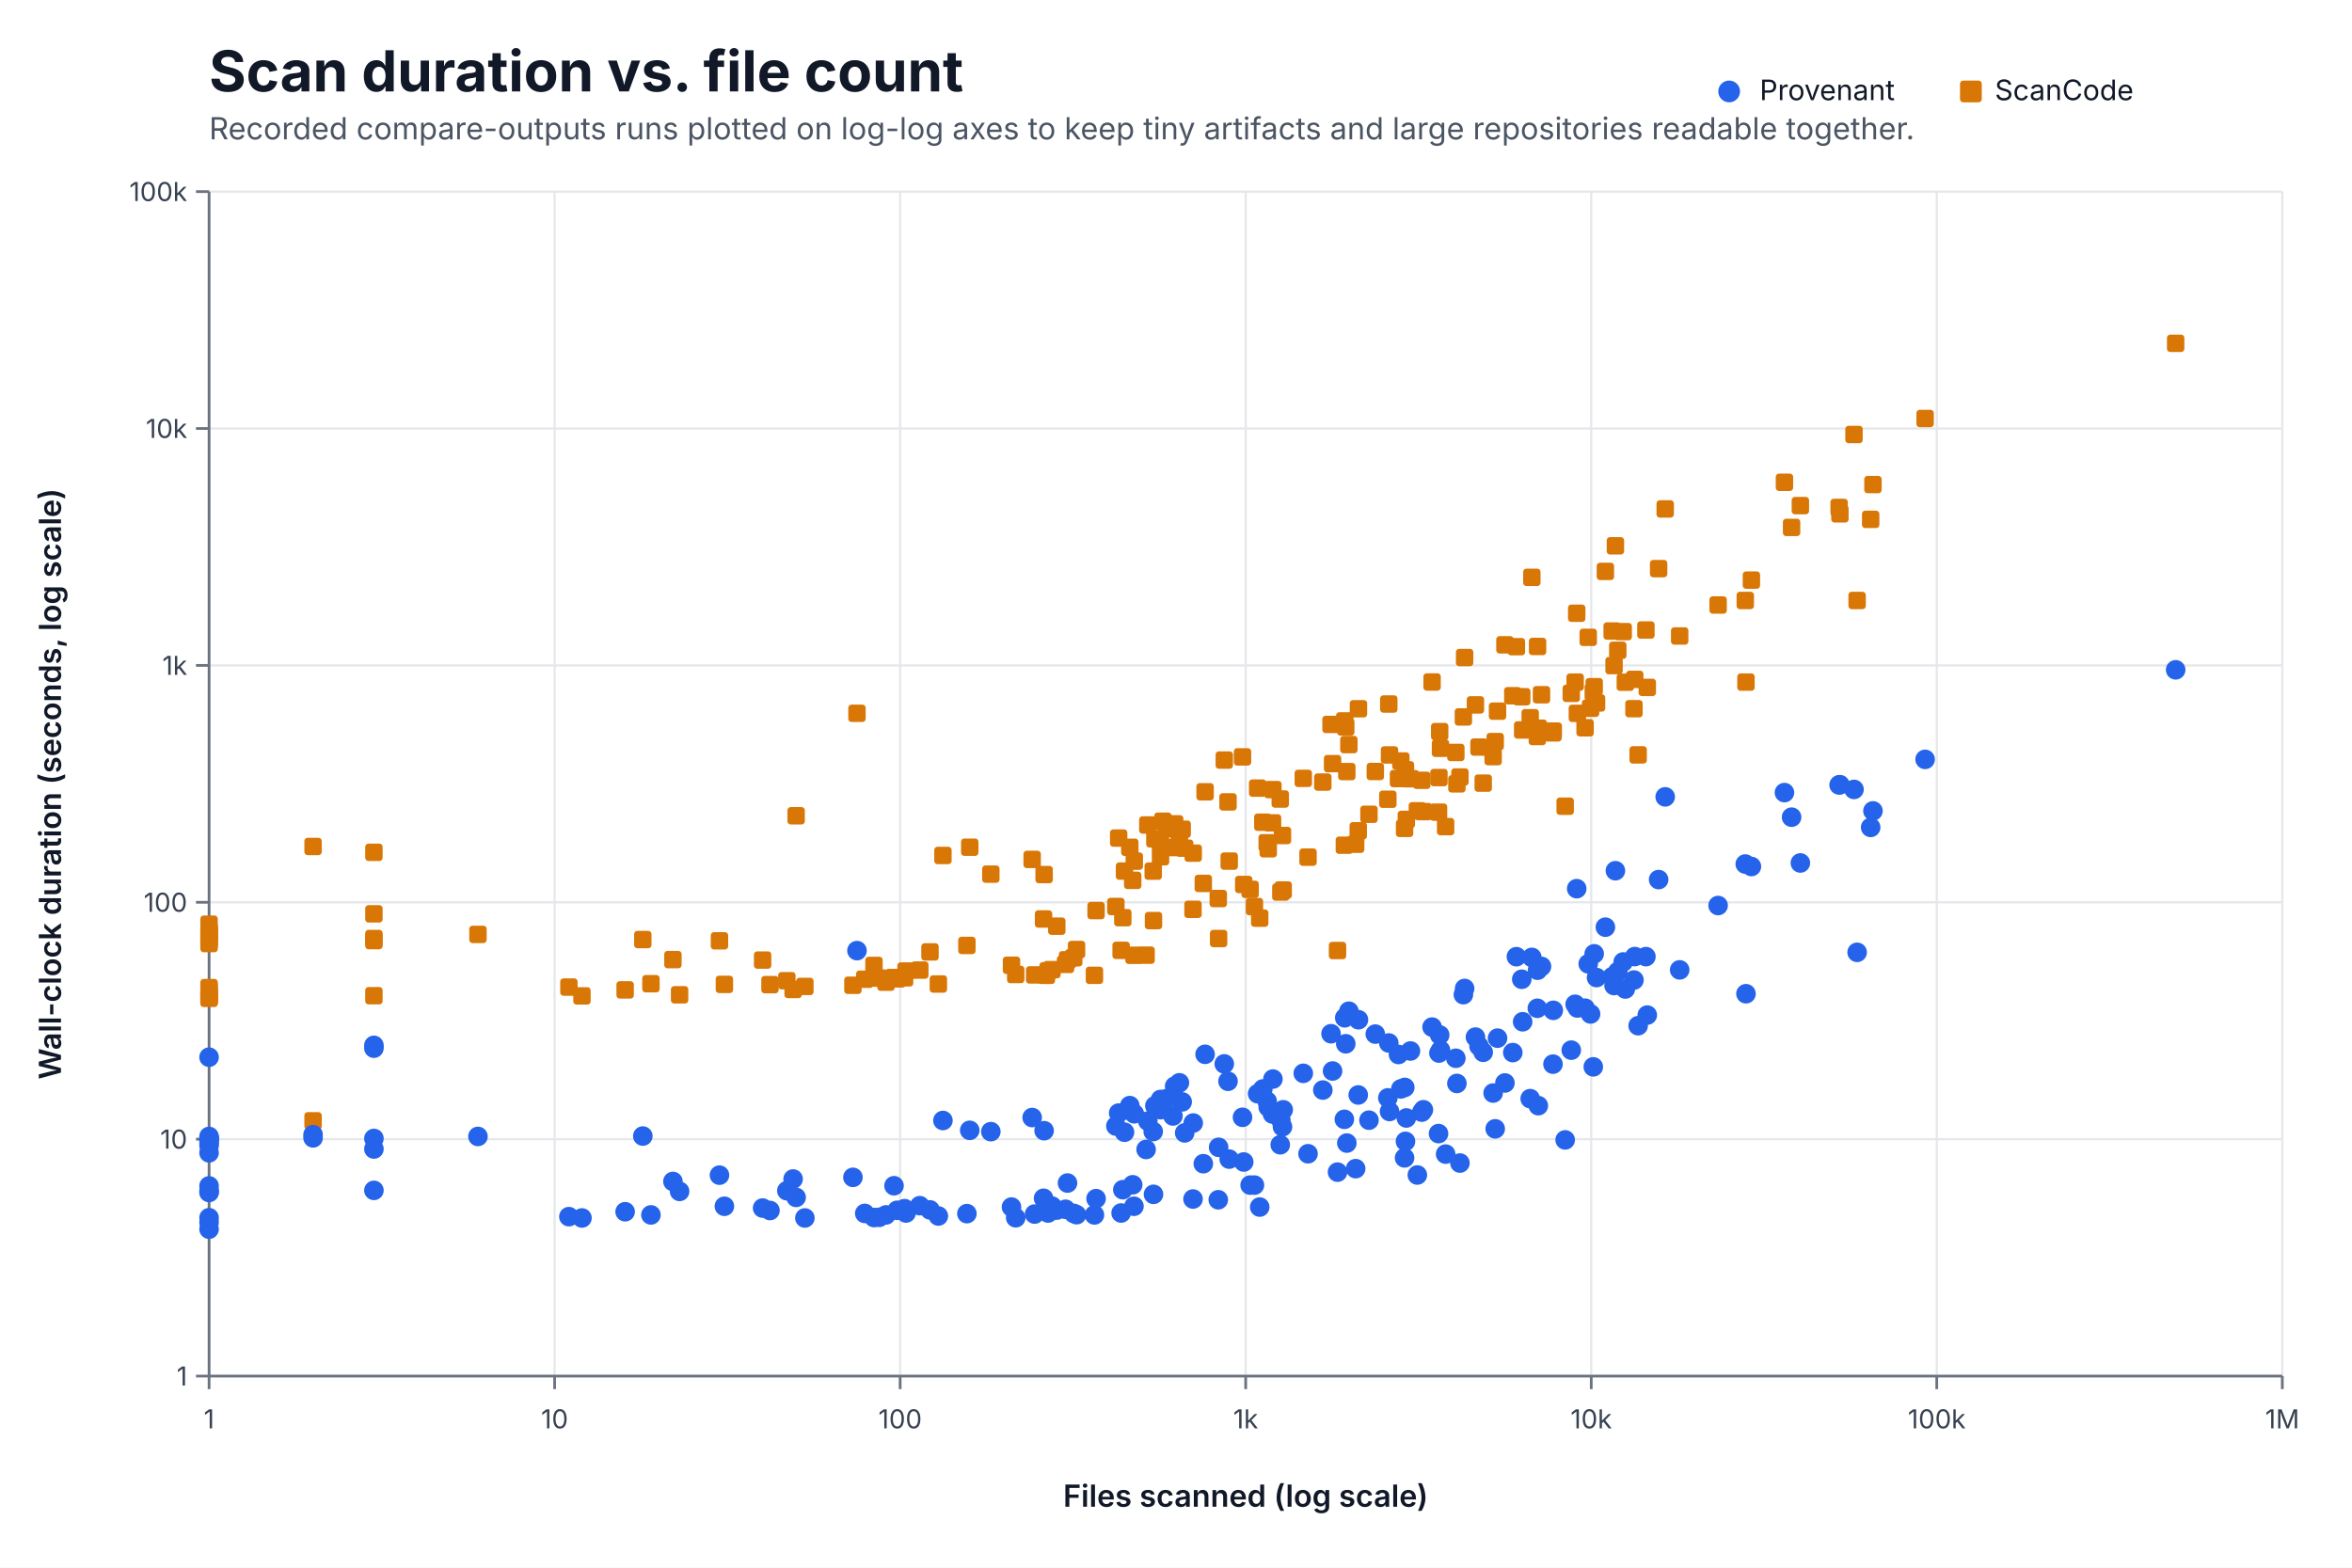
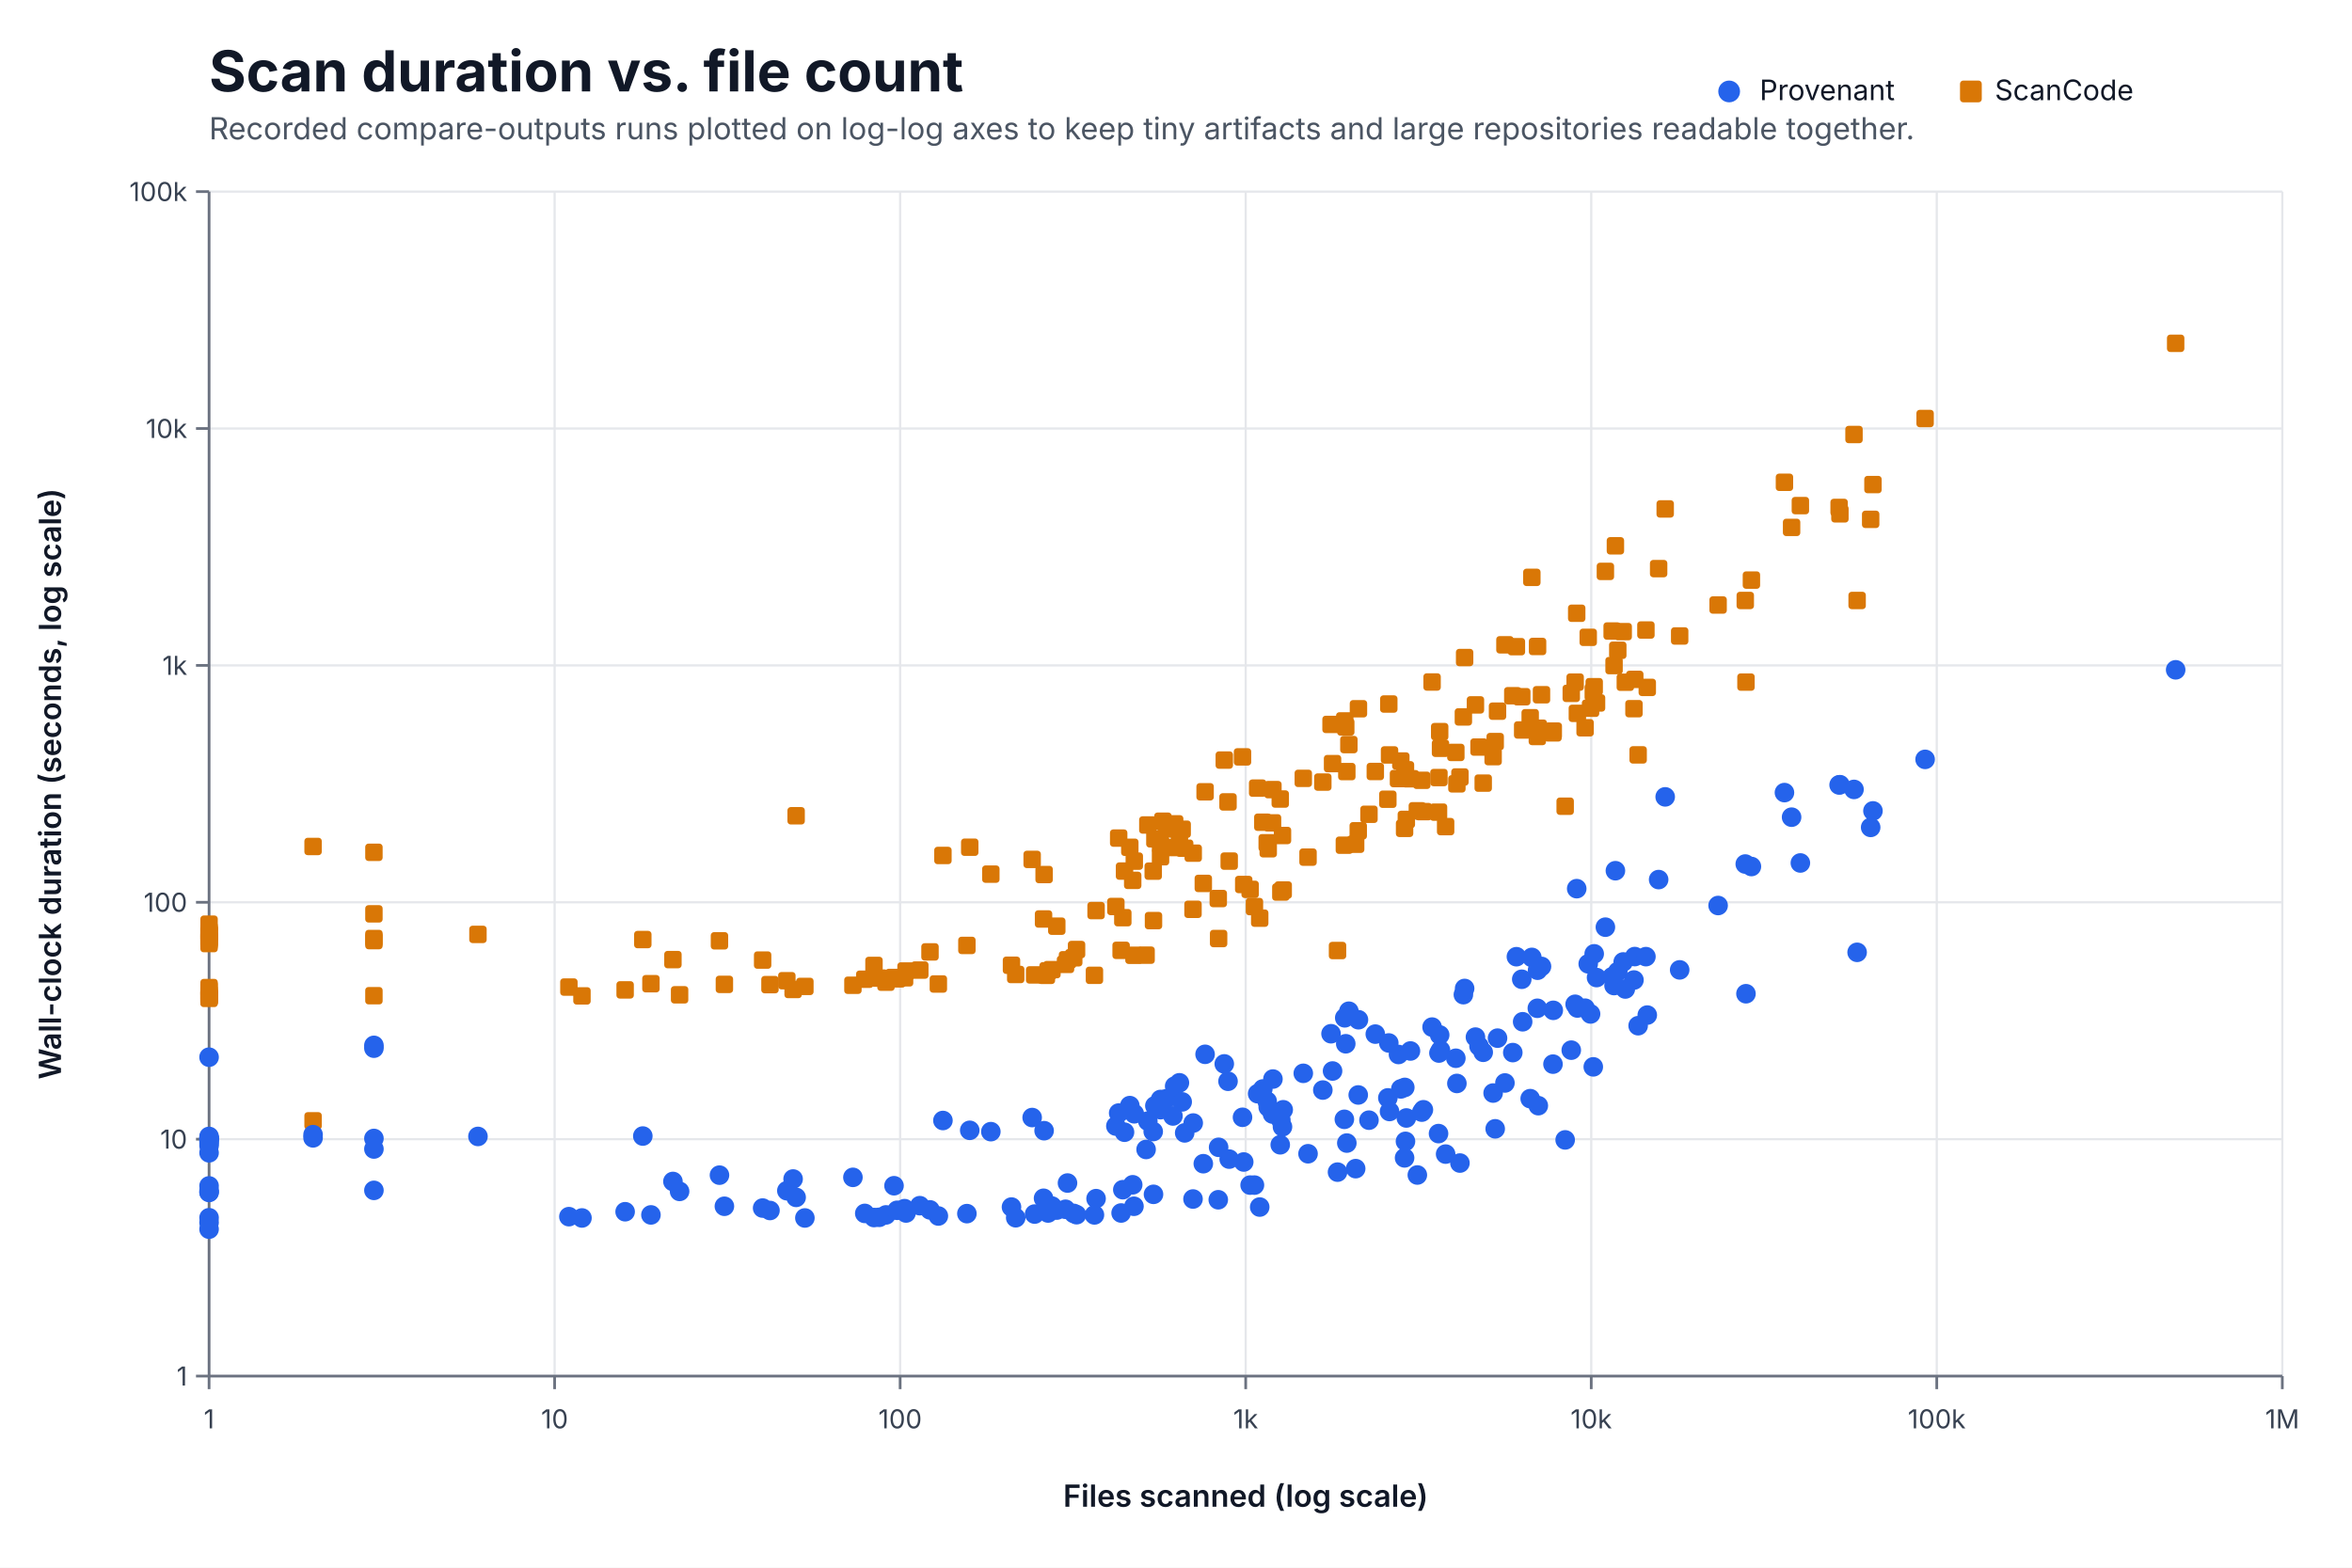
<svg xmlns="http://www.w3.org/2000/svg" width="1080" height="720" viewBox="0 0 1080 720" role="img" aria-labelledby="title desc">
  <style>
    text { font-family: -apple-system, BlinkMacSystemFont, "Segoe UI", sans-serif; fill: #111827; }
    .title { font-size: 26px; font-weight: 700; }
    .subtitle { font-size: 14px; fill: #4b5563; }
    .axis-label { font-size: 14px; font-weight: 600; }
    .tick { font-size: 12px; fill: #374151; }
    .grid { stroke: #e5e7eb; stroke-width: 1; }
    .axis { stroke: #6b7280; stroke-width: 1.25; }
    .legend-label { font-size: 13px; }
  </style>
  <rect x="0" y="0" width="1080" height="720" fill="white" />
  <text class="title" x="96" y="42">Scan duration vs. file count</text>
  <text class="subtitle" x="96" y="64">Recorded compare-outputs runs plotted on log-log axes to keep tiny artifacts and large repositories readable together.</text>
  <line class="grid" x1="96.00" y1="632.00" x2="1048.00" y2="632.00" />
  <line class="grid" x1="96.00" y1="523.20" x2="1048.00" y2="523.20" />
  <line class="grid" x1="96.00" y1="414.40" x2="1048.00" y2="414.40" />
  <line class="grid" x1="96.00" y1="305.60" x2="1048.00" y2="305.60" />
  <line class="grid" x1="96.00" y1="196.80" x2="1048.00" y2="196.80" />
  <line class="grid" x1="96.00" y1="88.00" x2="1048.00" y2="88.00" />
  <line class="grid" x1="96.00" y1="88.00" x2="96.00" y2="632.00" />
  <line class="grid" x1="254.67" y1="88.00" x2="254.67" y2="632.00" />
  <line class="grid" x1="413.33" y1="88.00" x2="413.33" y2="632.00" />
  <line class="grid" x1="572.00" y1="88.00" x2="572.00" y2="632.00" />
  <line class="grid" x1="730.67" y1="88.00" x2="730.67" y2="632.00" />
  <line class="grid" x1="889.33" y1="88.00" x2="889.33" y2="632.00" />
  <line class="grid" x1="1048.00" y1="88.00" x2="1048.00" y2="632.00" />
  <line class="axis" x1="96.00" y1="632.00" x2="1048.00" y2="632.00" />
  <line class="axis" x1="96.00" y1="88.00" x2="96.00" y2="632.00" />
  <line class="axis" x1="96.00" y1="632.00" x2="96.00" y2="638.00" />
  <text class="tick" x="96.00" y="656.00" text-anchor="middle">1</text>
  <line class="axis" x1="254.67" y1="632.00" x2="254.67" y2="638.00" />
  <text class="tick" x="254.67" y="656.00" text-anchor="middle">10</text>
  <line class="axis" x1="413.33" y1="632.00" x2="413.33" y2="638.00" />
  <text class="tick" x="413.33" y="656.00" text-anchor="middle">100</text>
  <line class="axis" x1="572.00" y1="632.00" x2="572.00" y2="638.00" />
  <text class="tick" x="572.00" y="656.00" text-anchor="middle">1k</text>
  <line class="axis" x1="730.67" y1="632.00" x2="730.67" y2="638.00" />
  <text class="tick" x="730.67" y="656.00" text-anchor="middle">10k</text>
  <line class="axis" x1="889.33" y1="632.00" x2="889.33" y2="638.00" />
  <text class="tick" x="889.33" y="656.00" text-anchor="middle">100k</text>
  <line class="axis" x1="1048.00" y1="632.00" x2="1048.00" y2="638.00" />
  <text class="tick" x="1048.00" y="656.00" text-anchor="middle">1M</text>
  <line class="axis" x1="90.00" y1="632.00" x2="96.00" y2="632.00" />
  <text class="tick" x="86.00" y="632.00" text-anchor="end" dominant-baseline="middle">1</text>
  <line class="axis" x1="90.00" y1="523.20" x2="96.00" y2="523.20" />
  <text class="tick" x="86.00" y="523.20" text-anchor="end" dominant-baseline="middle">10</text>
  <line class="axis" x1="90.00" y1="414.40" x2="96.00" y2="414.40" />
  <text class="tick" x="86.00" y="414.40" text-anchor="end" dominant-baseline="middle">100</text>
  <line class="axis" x1="90.00" y1="305.60" x2="96.00" y2="305.60" />
  <text class="tick" x="86.00" y="305.60" text-anchor="end" dominant-baseline="middle">1k</text>
  <line class="axis" x1="90.00" y1="196.80" x2="96.00" y2="196.80" />
  <text class="tick" x="86.00" y="196.80" text-anchor="end" dominant-baseline="middle">10k</text>
  <line class="axis" x1="90.00" y1="88.00" x2="96.00" y2="88.00" />
  <text class="tick" x="86.00" y="88.00" text-anchor="end" dominant-baseline="middle">100k</text>
  <text class="axis-label" x="572.00" y="692.00" text-anchor="middle">Files scanned (log scale)</text>
  <text class="axis-label" x="28" y="360.00" transform="rotate(-90 28 360.00)" text-anchor="middle">Wall-clock duration (seconds, log scale)</text>
  <g aria-label="Legend">
    <circle cx="794" cy="42" r="5" fill="#2563eb" />
    <text class="legend-label" x="808" y="46">Provenant</text>
    <rect x="900" y="37" width="10" height="10" fill="#d97706" rx="1.5" />
    <text class="legend-label" x="916" y="46">ScanCode</text>
  </g>
  <g aria-label="ScanCode points">
    <rect x="92.00" y="420.46" width="8" height="8" fill="#d97706" rx="1.5" />
    <rect x="92.00" y="423.47" width="8" height="8" fill="#d97706" rx="1.5" />
    <rect x="92.00" y="425.26" width="8" height="8" fill="#d97706" rx="1.5" />
    <rect x="92.00" y="424.52" width="8" height="8" fill="#d97706" rx="1.5" />
    <rect x="92.00" y="449.57" width="8" height="8" fill="#d97706" rx="1.5" />
    <rect x="92.00" y="454.13" width="8" height="8" fill="#d97706" rx="1.5" />
    <rect x="92.00" y="450.39" width="8" height="8" fill="#d97706" rx="1.5" />
    <rect x="92.00" y="454.09" width="8" height="8" fill="#d97706" rx="1.5" />
    <rect x="92.00" y="429.37" width="8" height="8" fill="#d97706" rx="1.5" />
    <rect x="92.00" y="428.44" width="8" height="8" fill="#d97706" rx="1.5" />
    <rect x="92.00" y="427.25" width="8" height="8" fill="#d97706" rx="1.5" />
    <rect x="92.00" y="453.66" width="8" height="8" fill="#d97706" rx="1.5" />
    <rect x="92.00" y="424.52" width="8" height="8" fill="#d97706" rx="1.5" />
    <rect x="92.00" y="427.69" width="8" height="8" fill="#d97706" rx="1.5" />
    <rect x="92.00" y="453.46" width="8" height="8" fill="#d97706" rx="1.5" />
    <rect x="92.00" y="454.54" width="8" height="8" fill="#d97706" rx="1.5" />
    <rect x="92.00" y="452.30" width="8" height="8" fill="#d97706" rx="1.5" />
    <rect x="139.76" y="510.78" width="8" height="8" fill="#d97706" rx="1.5" />
    <rect x="139.76" y="384.76" width="8" height="8" fill="#d97706" rx="1.5" />
    <rect x="167.70" y="427.04" width="8" height="8" fill="#d97706" rx="1.5" />
    <rect x="167.70" y="387.45" width="8" height="8" fill="#d97706" rx="1.5" />
    <rect x="167.70" y="427.99" width="8" height="8" fill="#d97706" rx="1.5" />
    <rect x="167.70" y="453.30" width="8" height="8" fill="#d97706" rx="1.5" />
    <rect x="167.70" y="415.71" width="8" height="8" fill="#d97706" rx="1.5" />
    <rect x="215.47" y="425.14" width="8" height="8" fill="#d97706" rx="1.5" />
    <rect x="257.23" y="449.34" width="8" height="8" fill="#d97706" rx="1.5" />
    <rect x="263.23" y="453.39" width="8" height="8" fill="#d97706" rx="1.5" />
    <rect x="283.05" y="450.63" width="8" height="8" fill="#d97706" rx="1.5" />
    <rect x="291.17" y="427.52" width="8" height="8" fill="#d97706" rx="1.5" />
    <rect x="294.90" y="447.79" width="8" height="8" fill="#d97706" rx="1.5" />
    <rect x="305.00" y="436.72" width="8" height="8" fill="#d97706" rx="1.5" />
    <rect x="308.06" y="452.89" width="8" height="8" fill="#d97706" rx="1.5" />
    <rect x="326.37" y="428.10" width="8" height="8" fill="#d97706" rx="1.5" />
    <rect x="328.63" y="448.10" width="8" height="8" fill="#d97706" rx="1.5" />
    <rect x="346.19" y="436.94" width="8" height="8" fill="#d97706" rx="1.5" />
    <rect x="349.56" y="448.21" width="8" height="8" fill="#d97706" rx="1.5" />
    <rect x="357.31" y="446.42" width="8" height="8" fill="#d97706" rx="1.5" />
    <rect x="360.18" y="450.45" width="8" height="8" fill="#d97706" rx="1.5" />
    <rect x="361.57" y="370.67" width="8" height="8" fill="#d97706" rx="1.5" />
    <rect x="365.59" y="449.04" width="8" height="8" fill="#d97706" rx="1.5" />
    <rect x="387.65" y="448.50" width="8" height="8" fill="#d97706" rx="1.5" />
-     <rect x="389.51" y="323.61" width="8" height="8" fill="#d97706" rx="1.5" />
    <rect x="393.09" y="445.73" width="8" height="8" fill="#d97706" rx="1.5" />
    <rect x="397.32" y="439.40" width="8" height="8" fill="#d97706" rx="1.5" />
    <rect x="399.74" y="445.22" width="8" height="8" fill="#d97706" rx="1.5" />
    <rect x="402.83" y="447.10" width="8" height="8" fill="#d97706" rx="1.5" />
    <rect x="406.52" y="444.93" width="8" height="8" fill="#d97706" rx="1.5" />
    <rect x="407.94" y="445.56" width="8" height="8" fill="#d97706" rx="1.5" />
    <rect x="411.37" y="445.09" width="8" height="8" fill="#d97706" rx="1.5" />
    <rect x="412.04" y="441.96" width="8" height="8" fill="#d97706" rx="1.5" />
    <rect x="418.36" y="441.53" width="8" height="8" fill="#d97706" rx="1.5" />
    <rect x="423.04" y="433.19" width="8" height="8" fill="#d97706" rx="1.5" />
    <rect x="426.88" y="447.92" width="8" height="8" fill="#d97706" rx="1.5" />
    <rect x="428.98" y="388.90" width="8" height="8" fill="#d97706" rx="1.5" />
    <rect x="439.98" y="430.21" width="8" height="8" fill="#d97706" rx="1.5" />
    <rect x="441.29" y="385.10" width="8" height="8" fill="#d97706" rx="1.5" />
    <rect x="450.98" y="397.47" width="8" height="8" fill="#d97706" rx="1.5" />
    <rect x="460.46" y="439.32" width="8" height="8" fill="#d97706" rx="1.5" />
    <rect x="462.40" y="443.56" width="8" height="8" fill="#d97706" rx="1.5" />
    <rect x="469.95" y="390.71" width="8" height="8" fill="#d97706" rx="1.5" />
    <rect x="471.08" y="443.75" width="8" height="8" fill="#d97706" rx="1.5" />
    <rect x="475.18" y="418.07" width="8" height="8" fill="#d97706" rx="1.5" />
    <rect x="475.44" y="397.66" width="8" height="8" fill="#d97706" rx="1.5" />
    <rect x="476.49" y="443.95" width="8" height="8" fill="#d97706" rx="1.5" />
    <rect x="477.26" y="441.87" width="8" height="8" fill="#d97706" rx="1.5" />
    <rect x="479.04" y="441.32" width="8" height="8" fill="#d97706" rx="1.5" />
    <rect x="481.26" y="421.37" width="8" height="8" fill="#d97706" rx="1.5" />
    <rect x="485.27" y="438.93" width="8" height="8" fill="#d97706" rx="1.5" />
    <rect x="486.18" y="436.80" width="8" height="8" fill="#d97706" rx="1.5" />
    <rect x="489.05" y="435.88" width="8" height="8" fill="#d97706" rx="1.5" />
    <rect x="490.34" y="432.10" width="8" height="8" fill="#d97706" rx="1.5" />
    <rect x="498.55" y="443.94" width="8" height="8" fill="#d97706" rx="1.5" />
    <rect x="499.30" y="414.21" width="8" height="8" fill="#d97706" rx="1.5" />
    <rect x="508.39" y="412.34" width="8" height="8" fill="#d97706" rx="1.5" />
    <rect x="509.68" y="380.92" width="8" height="8" fill="#d97706" rx="1.5" />
    <rect x="510.80" y="432.47" width="8" height="8" fill="#d97706" rx="1.5" />
    <rect x="511.58" y="417.47" width="8" height="8" fill="#d97706" rx="1.5" />
    <rect x="512.36" y="396.07" width="8" height="8" fill="#d97706" rx="1.5" />
    <rect x="514.79" y="385.13" width="8" height="8" fill="#d97706" rx="1.5" />
    <rect x="516.12" y="400.33" width="8" height="8" fill="#d97706" rx="1.5" />
    <rect x="516.70" y="434.73" width="8" height="8" fill="#d97706" rx="1.5" />
    <rect x="516.85" y="391.50" width="8" height="8" fill="#d97706" rx="1.5" />
    <rect x="522.27" y="434.69" width="8" height="8" fill="#d97706" rx="1.5" />
    <rect x="523.07" y="374.90" width="8" height="8" fill="#d97706" rx="1.5" />
    <rect x="525.54" y="396.10" width="8" height="8" fill="#d97706" rx="1.5" />
    <rect x="525.67" y="418.82" width="8" height="8" fill="#d97706" rx="1.5" />
    <rect x="526.30" y="381.25" width="8" height="8" fill="#d97706" rx="1.5" />
    <rect x="528.90" y="383.91" width="8" height="8" fill="#d97706" rx="1.5" />
    <rect x="528.90" y="389.48" width="8" height="8" fill="#d97706" rx="1.5" />
    <rect x="529.99" y="373.16" width="8" height="8" fill="#d97706" rx="1.5" />
    <rect x="531.64" y="376.71" width="8" height="8" fill="#d97706" rx="1.5" />
    <rect x="534.61" y="385.27" width="8" height="8" fill="#d97706" rx="1.5" />
    <rect x="535.39" y="374.38" width="8" height="8" fill="#d97706" rx="1.5" />
    <rect x="537.57" y="381.59" width="8" height="8" fill="#d97706" rx="1.5" />
    <rect x="538.84" y="376.84" width="8" height="8" fill="#d97706" rx="1.5" />
    <rect x="539.99" y="385.56" width="8" height="8" fill="#d97706" rx="1.5" />
    <rect x="543.81" y="413.62" width="8" height="8" fill="#d97706" rx="1.5" />
    <rect x="543.91" y="387.84" width="8" height="8" fill="#d97706" rx="1.5" />
    <rect x="548.54" y="401.74" width="8" height="8" fill="#d97706" rx="1.5" />
    <rect x="549.36" y="359.65" width="8" height="8" fill="#d97706" rx="1.5" />
    <rect x="555.41" y="408.67" width="8" height="8" fill="#d97706" rx="1.5" />
    <rect x="555.57" y="427.04" width="8" height="8" fill="#d97706" rx="1.5" />
    <rect x="558.17" y="345.08" width="8" height="8" fill="#d97706" rx="1.5" />
    <rect x="559.89" y="364.30" width="8" height="8" fill="#d97706" rx="1.5" />
    <rect x="560.43" y="391.49" width="8" height="8" fill="#d97706" rx="1.5" />
    <rect x="566.54" y="343.62" width="8" height="8" fill="#d97706" rx="1.5" />
    <rect x="567.10" y="402.22" width="8" height="8" fill="#d97706" rx="1.5" />
    <rect x="570.04" y="404.47" width="8" height="8" fill="#d97706" rx="1.5" />
    <rect x="572.02" y="412.37" width="8" height="8" fill="#d97706" rx="1.5" />
    <rect x="573.49" y="357.97" width="8" height="8" fill="#d97706" rx="1.5" />
    <rect x="574.44" y="417.69" width="8" height="8" fill="#d97706" rx="1.5" />
    <rect x="575.87" y="373.63" width="8" height="8" fill="#d97706" rx="1.5" />
    <rect x="577.87" y="383.06" width="8" height="8" fill="#d97706" rx="1.5" />
    <rect x="578.35" y="385.81" width="8" height="8" fill="#d97706" rx="1.5" />
    <rect x="580.33" y="373.93" width="8" height="8" fill="#d97706" rx="1.5" />
    <rect x="580.51" y="358.66" width="8" height="8" fill="#d97706" rx="1.5" />
    <rect x="583.87" y="362.98" width="8" height="8" fill="#d97706" rx="1.5" />
    <rect x="584.14" y="405.69" width="8" height="8" fill="#d97706" rx="1.5" />
    <rect x="584.90" y="379.72" width="8" height="8" fill="#d97706" rx="1.5" />
    <rect x="585.23" y="404.76" width="8" height="8" fill="#d97706" rx="1.5" />
    <rect x="594.45" y="353.48" width="8" height="8" fill="#d97706" rx="1.5" />
    <rect x="596.63" y="389.66" width="8" height="8" fill="#d97706" rx="1.5" />
    <rect x="603.42" y="355.19" width="8" height="8" fill="#d97706" rx="1.5" />
    <rect x="607.19" y="328.71" width="8" height="8" fill="#d97706" rx="1.5" />
    <rect x="607.89" y="346.71" width="8" height="8" fill="#d97706" rx="1.5" />
    <rect x="610.17" y="432.56" width="8" height="8" fill="#d97706" rx="1.5" />
    <rect x="613.31" y="384.18" width="8" height="8" fill="#d97706" rx="1.5" />
    <rect x="613.49" y="327.10" width="8" height="8" fill="#d97706" rx="1.5" />
    <rect x="613.95" y="329.87" width="8" height="8" fill="#d97706" rx="1.5" />
    <rect x="614.44" y="350.37" width="8" height="8" fill="#d97706" rx="1.5" />
    <rect x="615.38" y="337.97" width="8" height="8" fill="#d97706" rx="1.5" />
    <rect x="618.50" y="383.74" width="8" height="8" fill="#d97706" rx="1.5" />
    <rect x="619.68" y="377.56" width="8" height="8" fill="#d97706" rx="1.5" />
    <rect x="619.78" y="321.51" width="8" height="8" fill="#d97706" rx="1.5" />
    <rect x="624.61" y="369.98" width="8" height="8" fill="#d97706" rx="1.5" />
    <rect x="627.52" y="350.33" width="8" height="8" fill="#d97706" rx="1.5" />
    <rect x="633.28" y="363.07" width="8" height="8" fill="#d97706" rx="1.5" />
    <rect x="633.71" y="319.34" width="8" height="8" fill="#d97706" rx="1.5" />
    <rect x="634.05" y="342.72" width="8" height="8" fill="#d97706" rx="1.5" />
    <rect x="638.16" y="353.58" width="8" height="8" fill="#d97706" rx="1.5" />
    <rect x="639.24" y="345.52" width="8" height="8" fill="#d97706" rx="1.5" />
    <rect x="640.96" y="376.44" width="8" height="8" fill="#d97706" rx="1.5" />
    <rect x="641.06" y="351.33" width="8" height="8" fill="#d97706" rx="1.5" />
    <rect x="641.37" y="349.55" width="8" height="8" fill="#d97706" rx="1.5" />
    <rect x="641.77" y="372.34" width="8" height="8" fill="#d97706" rx="1.5" />
    <rect x="643.66" y="353.67" width="8" height="8" fill="#d97706" rx="1.5" />
    <rect x="646.82" y="368.39" width="8" height="8" fill="#d97706" rx="1.5" />
    <rect x="648.86" y="354.37" width="8" height="8" fill="#d97706" rx="1.5" />
    <rect x="649.60" y="368.75" width="8" height="8" fill="#d97706" rx="1.5" />
    <rect x="653.59" y="309.22" width="8" height="8" fill="#d97706" rx="1.5" />
    <rect x="656.55" y="369.00" width="8" height="8" fill="#d97706" rx="1.5" />
    <rect x="656.74" y="353.11" width="8" height="8" fill="#d97706" rx="1.5" />
    <rect x="657.08" y="332.02" width="8" height="8" fill="#d97706" rx="1.5" />
    <rect x="657.46" y="339.67" width="8" height="8" fill="#d97706" rx="1.5" />
    <rect x="659.81" y="375.65" width="8" height="8" fill="#d97706" rx="1.5" />
    <rect x="664.50" y="341.57" width="8" height="8" fill="#d97706" rx="1.5" />
    <rect x="664.98" y="356.00" width="8" height="8" fill="#d97706" rx="1.5" />
    <rect x="666.38" y="352.86" width="8" height="8" fill="#d97706" rx="1.5" />
    <rect x="667.96" y="325.26" width="8" height="8" fill="#d97706" rx="1.5" />
    <rect x="668.53" y="297.99" width="8" height="8" fill="#d97706" rx="1.5" />
    <rect x="673.50" y="319.74" width="8" height="8" fill="#d97706" rx="1.5" />
    <rect x="675.14" y="339.11" width="8" height="8" fill="#d97706" rx="1.5" />
    <rect x="677.07" y="355.67" width="8" height="8" fill="#d97706" rx="1.5" />
    <rect x="681.62" y="343.50" width="8" height="8" fill="#d97706" rx="1.5" />
    <rect x="682.57" y="336.59" width="8" height="8" fill="#d97706" rx="1.5" />
    <rect x="683.64" y="322.63" width="8" height="8" fill="#d97706" rx="1.5" />
    <rect x="687.04" y="292.14" width="8" height="8" fill="#d97706" rx="1.5" />
    <rect x="690.65" y="315.53" width="8" height="8" fill="#d97706" rx="1.5" />
    <rect x="692.31" y="293.00" width="8" height="8" fill="#d97706" rx="1.5" />
    <rect x="694.77" y="315.99" width="8" height="8" fill="#d97706" rx="1.5" />
    <rect x="695.18" y="331.26" width="8" height="8" fill="#d97706" rx="1.5" />
    <rect x="698.64" y="325.64" width="8" height="8" fill="#d97706" rx="1.5" />
    <rect x="699.40" y="261.17" width="8" height="8" fill="#d97706" rx="1.5" />
    <rect x="701.92" y="334.25" width="8" height="8" fill="#d97706" rx="1.5" />
    <rect x="702.03" y="292.91" width="8" height="8" fill="#d97706" rx="1.5" />
    <rect x="702.37" y="330.44" width="8" height="8" fill="#d97706" rx="1.5" />
    <rect x="703.83" y="315.08" width="8" height="8" fill="#d97706" rx="1.5" />
    <rect x="709.11" y="332.59" width="8" height="8" fill="#d97706" rx="1.5" />
    <rect x="709.24" y="331.79" width="8" height="8" fill="#d97706" rx="1.5" />
    <rect x="714.70" y="366.27" width="8" height="8" fill="#d97706" rx="1.5" />
    <rect x="717.50" y="314.45" width="8" height="8" fill="#d97706" rx="1.5" />
    <rect x="719.28" y="309.28" width="8" height="8" fill="#d97706" rx="1.5" />
    <rect x="720.00" y="277.65" width="8" height="8" fill="#d97706" rx="1.5" />
    <rect x="720.30" y="323.62" width="8" height="8" fill="#d97706" rx="1.5" />
    <rect x="723.85" y="330.25" width="8" height="8" fill="#d97706" rx="1.5" />
    <rect x="725.29" y="288.71" width="8" height="8" fill="#d97706" rx="1.5" />
    <rect x="726.36" y="321.28" width="8" height="8" fill="#d97706" rx="1.5" />
    <rect x="727.61" y="313.95" width="8" height="8" fill="#d97706" rx="1.5" />
    <rect x="728.03" y="311.39" width="8" height="8" fill="#d97706" rx="1.5" />
    <rect x="729.11" y="318.85" width="8" height="8" fill="#d97706" rx="1.5" />
    <rect x="733.17" y="258.43" width="8" height="8" fill="#d97706" rx="1.5" />
    <rect x="736.27" y="285.81" width="8" height="8" fill="#d97706" rx="1.5" />
    <rect x="737.15" y="301.70" width="8" height="8" fill="#d97706" rx="1.5" />
    <rect x="737.77" y="246.68" width="8" height="8" fill="#d97706" rx="1.5" />
    <rect x="738.86" y="294.65" width="8" height="8" fill="#d97706" rx="1.5" />
    <rect x="741.35" y="286.09" width="8" height="8" fill="#d97706" rx="1.5" />
    <rect x="742.32" y="309.33" width="8" height="8" fill="#d97706" rx="1.5" />
    <rect x="746.29" y="321.48" width="8" height="8" fill="#d97706" rx="1.5" />
    <rect x="746.66" y="308.03" width="8" height="8" fill="#d97706" rx="1.5" />
    <rect x="748.21" y="342.70" width="8" height="8" fill="#d97706" rx="1.5" />
    <rect x="751.78" y="285.35" width="8" height="8" fill="#d97706" rx="1.5" />
    <rect x="752.40" y="311.70" width="8" height="8" fill="#d97706" rx="1.5" />
    <rect x="757.62" y="257.15" width="8" height="8" fill="#d97706" rx="1.5" />
    <rect x="760.63" y="229.74" width="8" height="8" fill="#d97706" rx="1.5" />
    <rect x="767.28" y="288.09" width="8" height="8" fill="#d97706" rx="1.5" />
    <rect x="784.93" y="273.87" width="8" height="8" fill="#d97706" rx="1.5" />
    <rect x="797.40" y="271.78" width="8" height="8" fill="#d97706" rx="1.5" />
    <rect x="797.72" y="309.27" width="8" height="8" fill="#d97706" rx="1.5" />
    <rect x="800.22" y="262.42" width="8" height="8" fill="#d97706" rx="1.5" />
    <rect x="815.39" y="217.51" width="8" height="8" fill="#d97706" rx="1.5" />
    <rect x="818.67" y="238.22" width="8" height="8" fill="#d97706" rx="1.5" />
    <rect x="822.70" y="228.21" width="8" height="8" fill="#d97706" rx="1.5" />
    <rect x="840.49" y="229.06" width="8" height="8" fill="#d97706" rx="1.5" />
    <rect x="840.86" y="231.99" width="8" height="8" fill="#d97706" rx="1.5" />
    <rect x="847.33" y="195.56" width="8" height="8" fill="#d97706" rx="1.5" />
    <rect x="848.76" y="271.78" width="8" height="8" fill="#d97706" rx="1.5" />
    <rect x="854.98" y="234.53" width="8" height="8" fill="#d97706" rx="1.5" />
    <rect x="856.03" y="218.55" width="8" height="8" fill="#d97706" rx="1.5" />
    <rect x="879.98" y="188.22" width="8" height="8" fill="#d97706" rx="1.5" />
    <rect x="995.03" y="153.67" width="8" height="8" fill="#d97706" rx="1.5" />
  </g>
  <g aria-label="Provenant points">
    <circle cx="96.00" cy="522.92" r="4.5" fill="#2563eb" />
    <circle cx="96.00" cy="522.78" r="4.5" fill="#2563eb" />
    <circle cx="96.00" cy="522.68" r="4.5" fill="#2563eb" />
    <circle cx="96.00" cy="521.94" r="4.5" fill="#2563eb" />
    <circle cx="96.00" cy="544.66" r="4.5" fill="#2563eb" />
    <circle cx="96.00" cy="561.46" r="4.5" fill="#2563eb" />
    <circle cx="96.00" cy="529.46" r="4.5" fill="#2563eb" />
    <circle cx="96.00" cy="547.49" r="4.5" fill="#2563eb" />
    <circle cx="96.00" cy="485.54" r="4.5" fill="#2563eb" />
    <circle cx="96.00" cy="526.17" r="4.5" fill="#2563eb" />
    <circle cx="96.00" cy="524.11" r="4.5" fill="#2563eb" />
    <circle cx="96.00" cy="547.65" r="4.5" fill="#2563eb" />
    <circle cx="96.00" cy="525.13" r="4.5" fill="#2563eb" />
    <circle cx="96.00" cy="523.72" r="4.5" fill="#2563eb" />
    <circle cx="96.00" cy="559.28" r="4.5" fill="#2563eb" />
    <circle cx="96.00" cy="564.53" r="4.5" fill="#2563eb" />
    <circle cx="96.00" cy="546.71" r="4.5" fill="#2563eb" />
    <circle cx="143.76" cy="521.12" r="4.5" fill="#2563eb" />
    <circle cx="143.76" cy="522.59" r="4.5" fill="#2563eb" />
    <circle cx="171.70" cy="522.87" r="4.5" fill="#2563eb" />
    <circle cx="171.70" cy="527.71" r="4.5" fill="#2563eb" />
    <circle cx="171.70" cy="480.11" r="4.5" fill="#2563eb" />
    <circle cx="171.70" cy="546.71" r="4.5" fill="#2563eb" />
    <circle cx="171.70" cy="481.40" r="4.5" fill="#2563eb" />
    <circle cx="219.47" cy="521.94" r="4.5" fill="#2563eb" />
    <circle cx="261.23" cy="558.78" r="4.5" fill="#2563eb" />
    <circle cx="267.23" cy="559.38" r="4.5" fill="#2563eb" />
    <circle cx="287.05" cy="556.52" r="4.5" fill="#2563eb" />
    <circle cx="295.17" cy="521.76" r="4.5" fill="#2563eb" />
    <circle cx="298.90" cy="557.98" r="4.5" fill="#2563eb" />
    <circle cx="309.00" cy="542.62" r="4.5" fill="#2563eb" />
    <circle cx="312.06" cy="547.18" r="4.5" fill="#2563eb" />
    <circle cx="330.37" cy="539.72" r="4.5" fill="#2563eb" />
    <circle cx="332.63" cy="554.01" r="4.5" fill="#2563eb" />
    <circle cx="350.19" cy="554.83" r="4.5" fill="#2563eb" />
    <circle cx="353.56" cy="555.95" r="4.5" fill="#2563eb" />
    <circle cx="361.31" cy="546.87" r="4.5" fill="#2563eb" />
    <circle cx="364.18" cy="541.49" r="4.5" fill="#2563eb" />
    <circle cx="365.57" cy="549.93" r="4.5" fill="#2563eb" />
    <circle cx="369.59" cy="559.38" r="4.5" fill="#2563eb" />
    <circle cx="391.65" cy="540.73" r="4.5" fill="#2563eb" />
-     <circle cx="393.51" cy="436.60" r="4.5" fill="#2563eb" />
    <circle cx="397.09" cy="557.29" r="4.5" fill="#2563eb" />
    <circle cx="401.32" cy="559.18" r="4.5" fill="#2563eb" />
    <circle cx="403.74" cy="559.08" r="4.5" fill="#2563eb" />
    <circle cx="406.83" cy="557.98" r="4.5" fill="#2563eb" />
    <circle cx="410.52" cy="544.58" r="4.5" fill="#2563eb" />
    <circle cx="411.94" cy="555.86" r="4.5" fill="#2563eb" />
    <circle cx="415.37" cy="555.11" r="4.5" fill="#2563eb" />
    <circle cx="416.04" cy="557.10" r="4.5" fill="#2563eb" />
    <circle cx="422.36" cy="553.74" r="4.5" fill="#2563eb" />
    <circle cx="427.04" cy="555.67" r="4.5" fill="#2563eb" />
    <circle cx="430.88" cy="558.48" r="4.5" fill="#2563eb" />
    <circle cx="432.98" cy="514.62" r="4.5" fill="#2563eb" />
    <circle cx="443.98" cy="557.39" r="4.5" fill="#2563eb" />
    <circle cx="445.29" cy="519.13" r="4.5" fill="#2563eb" />
    <circle cx="454.98" cy="519.74" r="4.5" fill="#2563eb" />
    <circle cx="464.46" cy="554.37" r="4.5" fill="#2563eb" />
    <circle cx="466.40" cy="559.28" r="4.5" fill="#2563eb" />
    <circle cx="473.95" cy="513.26" r="4.5" fill="#2563eb" />
    <circle cx="475.08" cy="557.59" r="4.5" fill="#2563eb" />
    <circle cx="479.18" cy="550.34" r="4.5" fill="#2563eb" />
    <circle cx="479.44" cy="519.30" r="4.5" fill="#2563eb" />
    <circle cx="480.49" cy="556.24" r="4.5" fill="#2563eb" />
    <circle cx="481.26" cy="557.10" r="4.5" fill="#2563eb" />
    <circle cx="483.04" cy="553.92" r="4.5" fill="#2563eb" />
    <circle cx="485.26" cy="555.76" r="4.5" fill="#2563eb" />
    <circle cx="489.27" cy="555.39" r="4.5" fill="#2563eb" />
    <circle cx="490.18" cy="543.34" r="4.5" fill="#2563eb" />
    <circle cx="493.05" cy="557.29" r="4.5" fill="#2563eb" />
    <circle cx="494.34" cy="557.88" r="4.5" fill="#2563eb" />
    <circle cx="502.55" cy="557.98" r="4.5" fill="#2563eb" />
    <circle cx="503.30" cy="550.51" r="4.5" fill="#2563eb" />
    <circle cx="512.39" cy="517.17" r="4.5" fill="#2563eb" />
    <circle cx="513.68" cy="511.20" r="4.5" fill="#2563eb" />
    <circle cx="514.80" cy="557.10" r="4.5" fill="#2563eb" />
    <circle cx="515.58" cy="546.40" r="4.5" fill="#2563eb" />
    <circle cx="516.36" cy="520.00" r="4.5" fill="#2563eb" />
    <circle cx="518.79" cy="507.78" r="4.5" fill="#2563eb" />
    <circle cx="520.12" cy="544.14" r="4.5" fill="#2563eb" />
    <circle cx="520.70" cy="554.01" r="4.5" fill="#2563eb" />
    <circle cx="520.85" cy="511.54" r="4.5" fill="#2563eb" />
    <circle cx="526.27" cy="527.92" r="4.5" fill="#2563eb" />
    <circle cx="527.07" cy="514.90" r="4.5" fill="#2563eb" />
    <circle cx="529.54" cy="519.69" r="4.5" fill="#2563eb" />
    <circle cx="529.67" cy="548.53" r="4.5" fill="#2563eb" />
    <circle cx="530.30" cy="507.88" r="4.5" fill="#2563eb" />
    <circle cx="532.90" cy="504.96" r="4.5" fill="#2563eb" />
    <circle cx="532.90" cy="509.65" r="4.5" fill="#2563eb" />
    <circle cx="533.99" cy="505.42" r="4.5" fill="#2563eb" />
    <circle cx="535.64" cy="504.61" r="4.5" fill="#2563eb" />
    <circle cx="538.61" cy="512.54" r="4.5" fill="#2563eb" />
    <circle cx="539.39" cy="498.86" r="4.5" fill="#2563eb" />
    <circle cx="541.57" cy="497.30" r="4.5" fill="#2563eb" />
    <circle cx="542.84" cy="506.07" r="4.5" fill="#2563eb" />
    <circle cx="543.99" cy="520.31" r="4.5" fill="#2563eb" />
    <circle cx="547.81" cy="550.68" r="4.5" fill="#2563eb" />
    <circle cx="547.91" cy="515.78" r="4.5" fill="#2563eb" />
    <circle cx="552.54" cy="534.46" r="4.5" fill="#2563eb" />
    <circle cx="553.36" cy="484.22" r="4.5" fill="#2563eb" />
    <circle cx="559.41" cy="551.02" r="4.5" fill="#2563eb" />
    <circle cx="559.57" cy="526.93" r="4.5" fill="#2563eb" />
    <circle cx="562.17" cy="488.62" r="4.5" fill="#2563eb" />
    <circle cx="563.89" cy="496.60" r="4.5" fill="#2563eb" />
    <circle cx="564.43" cy="532.35" r="4.5" fill="#2563eb" />
    <circle cx="570.54" cy="513.15" r="4.5" fill="#2563eb" />
    <circle cx="571.10" cy="533.68" r="4.5" fill="#2563eb" />
    <circle cx="574.04" cy="544.29" r="4.5" fill="#2563eb" />
    <circle cx="576.02" cy="544.29" r="4.5" fill="#2563eb" />
    <circle cx="577.49" cy="502.31" r="4.5" fill="#2563eb" />
    <circle cx="578.44" cy="554.37" r="4.5" fill="#2563eb" />
    <circle cx="579.87" cy="500.14" r="4.5" fill="#2563eb" />
    <circle cx="581.87" cy="505.77" r="4.5" fill="#2563eb" />
    <circle cx="582.35" cy="508.50" r="4.5" fill="#2563eb" />
    <circle cx="584.33" cy="511.65" r="4.5" fill="#2563eb" />
    <circle cx="584.51" cy="495.58" r="4.5" fill="#2563eb" />
    <circle cx="587.87" cy="525.77" r="4.5" fill="#2563eb" />
    <circle cx="588.14" cy="514.39" r="4.5" fill="#2563eb" />
    <circle cx="588.90" cy="517.51" r="4.5" fill="#2563eb" />
    <circle cx="589.23" cy="509.69" r="4.5" fill="#2563eb" />
    <circle cx="598.45" cy="492.95" r="4.5" fill="#2563eb" />
    <circle cx="600.63" cy="529.89" r="4.5" fill="#2563eb" />
    <circle cx="607.42" cy="500.64" r="4.5" fill="#2563eb" />
    <circle cx="611.19" cy="474.77" r="4.5" fill="#2563eb" />
    <circle cx="611.89" cy="491.89" r="4.5" fill="#2563eb" />
    <circle cx="614.17" cy="538.33" r="4.5" fill="#2563eb" />
    <circle cx="617.31" cy="514.08" r="4.5" fill="#2563eb" />
    <circle cx="617.49" cy="467.46" r="4.5" fill="#2563eb" />
    <circle cx="617.95" cy="479.38" r="4.5" fill="#2563eb" />
    <circle cx="618.44" cy="524.98" r="4.5" fill="#2563eb" />
    <circle cx="619.38" cy="464.43" r="4.5" fill="#2563eb" />
    <circle cx="622.50" cy="536.73" r="4.5" fill="#2563eb" />
    <circle cx="623.68" cy="502.89" r="4.5" fill="#2563eb" />
    <circle cx="623.78" cy="468.34" r="4.5" fill="#2563eb" />
    <circle cx="628.61" cy="514.47" r="4.5" fill="#2563eb" />
    <circle cx="631.52" cy="474.94" r="4.5" fill="#2563eb" />
    <circle cx="637.28" cy="504.23" r="4.5" fill="#2563eb" />
    <circle cx="637.71" cy="479.01" r="4.5" fill="#2563eb" />
    <circle cx="638.05" cy="510.48" r="4.5" fill="#2563eb" />
    <circle cx="642.16" cy="484.30" r="4.5" fill="#2563eb" />
    <circle cx="643.24" cy="500.11" r="4.5" fill="#2563eb" />
    <circle cx="644.96" cy="531.78" r="4.5" fill="#2563eb" />
    <circle cx="645.06" cy="499.42" r="4.5" fill="#2563eb" />
    <circle cx="645.37" cy="524.20" r="4.5" fill="#2563eb" />
    <circle cx="645.77" cy="513.46" r="4.5" fill="#2563eb" />
    <circle cx="647.66" cy="482.69" r="4.5" fill="#2563eb" />
    <circle cx="650.82" cy="539.65" r="4.5" fill="#2563eb" />
    <circle cx="652.86" cy="510.77" r="4.5" fill="#2563eb" />
    <circle cx="653.60" cy="509.69" r="4.5" fill="#2563eb" />
    <circle cx="657.59" cy="471.72" r="4.5" fill="#2563eb" />
    <circle cx="660.55" cy="520.63" r="4.5" fill="#2563eb" />
    <circle cx="660.74" cy="483.64" r="4.5" fill="#2563eb" />
    <circle cx="661.08" cy="475.33" r="4.5" fill="#2563eb" />
    <circle cx="661.46" cy="482.35" r="4.5" fill="#2563eb" />
    <circle cx="663.81" cy="530.05" r="4.5" fill="#2563eb" />
    <circle cx="668.50" cy="486.03" r="4.5" fill="#2563eb" />
    <circle cx="668.98" cy="497.60" r="4.5" fill="#2563eb" />
    <circle cx="670.38" cy="534.16" r="4.5" fill="#2563eb" />
    <circle cx="671.96" cy="456.82" r="4.5" fill="#2563eb" />
    <circle cx="672.53" cy="453.98" r="4.5" fill="#2563eb" />
    <circle cx="677.50" cy="476.32" r="4.5" fill="#2563eb" />
    <circle cx="679.14" cy="480.47" r="4.5" fill="#2563eb" />
    <circle cx="681.07" cy="483.29" r="4.5" fill="#2563eb" />
    <circle cx="685.62" cy="502.01" r="4.5" fill="#2563eb" />
    <circle cx="686.57" cy="518.44" r="4.5" fill="#2563eb" />
    <circle cx="687.64" cy="476.80" r="4.5" fill="#2563eb" />
    <circle cx="691.04" cy="497.38" r="4.5" fill="#2563eb" />
    <circle cx="694.65" cy="483.43" r="4.5" fill="#2563eb" />
    <circle cx="696.31" cy="439.39" r="4.5" fill="#2563eb" />
    <circle cx="698.77" cy="449.75" r="4.5" fill="#2563eb" />
    <circle cx="699.18" cy="469.27" r="4.5" fill="#2563eb" />
    <circle cx="702.64" cy="504.58" r="4.5" fill="#2563eb" />
    <circle cx="703.40" cy="439.71" r="4.5" fill="#2563eb" />
    <circle cx="705.92" cy="463.08" r="4.5" fill="#2563eb" />
    <circle cx="706.03" cy="445.60" r="4.5" fill="#2563eb" />
    <circle cx="706.37" cy="507.81" r="4.5" fill="#2563eb" />
    <circle cx="707.83" cy="443.86" r="4.5" fill="#2563eb" />
    <circle cx="713.11" cy="488.73" r="4.5" fill="#2563eb" />
    <circle cx="713.24" cy="464.02" r="4.5" fill="#2563eb" />
    <circle cx="718.70" cy="523.53" r="4.5" fill="#2563eb" />
    <circle cx="721.50" cy="482.31" r="4.5" fill="#2563eb" />
    <circle cx="723.28" cy="461.24" r="4.5" fill="#2563eb" />
    <circle cx="724.00" cy="408.14" r="4.5" fill="#2563eb" />
    <circle cx="724.30" cy="462.95" r="4.5" fill="#2563eb" />
    <circle cx="727.85" cy="463.04" r="4.5" fill="#2563eb" />
    <circle cx="729.29" cy="442.66" r="4.5" fill="#2563eb" />
    <circle cx="730.36" cy="465.68" r="4.5" fill="#2563eb" />
    <circle cx="731.61" cy="489.98" r="4.5" fill="#2563eb" />
    <circle cx="732.03" cy="438.07" r="4.5" fill="#2563eb" />
    <circle cx="733.11" cy="448.97" r="4.5" fill="#2563eb" />
    <circle cx="737.17" cy="425.83" r="4.5" fill="#2563eb" />
    <circle cx="740.27" cy="448.60" r="4.5" fill="#2563eb" />
    <circle cx="741.15" cy="452.64" r="4.5" fill="#2563eb" />
    <circle cx="741.77" cy="399.90" r="4.5" fill="#2563eb" />
    <circle cx="742.86" cy="446.23" r="4.5" fill="#2563eb" />
    <circle cx="745.35" cy="441.80" r="4.5" fill="#2563eb" />
    <circle cx="746.32" cy="454.22" r="4.5" fill="#2563eb" />
    <circle cx="750.29" cy="450.10" r="4.5" fill="#2563eb" />
    <circle cx="750.66" cy="439.33" r="4.5" fill="#2563eb" />
    <circle cx="752.21" cy="471.08" r="4.5" fill="#2563eb" />
    <circle cx="755.78" cy="439.36" r="4.5" fill="#2563eb" />
    <circle cx="756.40" cy="466.20" r="4.5" fill="#2563eb" />
    <circle cx="761.62" cy="403.97" r="4.5" fill="#2563eb" />
    <circle cx="764.63" cy="365.98" r="4.5" fill="#2563eb" />
    <circle cx="771.28" cy="445.44" r="4.5" fill="#2563eb" />
    <circle cx="788.93" cy="415.88" r="4.5" fill="#2563eb" />
    <circle cx="801.40" cy="396.83" r="4.5" fill="#2563eb" />
    <circle cx="801.72" cy="456.40" r="4.5" fill="#2563eb" />
    <circle cx="804.22" cy="397.97" r="4.5" fill="#2563eb" />
    <circle cx="819.39" cy="364.02" r="4.5" fill="#2563eb" />
    <circle cx="822.67" cy="375.31" r="4.5" fill="#2563eb" />
    <circle cx="826.70" cy="396.34" r="4.5" fill="#2563eb" />
    <circle cx="844.49" cy="360.50" r="4.5" fill="#2563eb" />
    <circle cx="844.86" cy="360.39" r="4.5" fill="#2563eb" />
    <circle cx="851.33" cy="362.56" r="4.5" fill="#2563eb" />
    <circle cx="852.76" cy="437.38" r="4.5" fill="#2563eb" />
    <circle cx="858.98" cy="380.00" r="4.5" fill="#2563eb" />
    <circle cx="860.03" cy="372.43" r="4.5" fill="#2563eb" />
    <circle cx="883.98" cy="348.76" r="4.5" fill="#2563eb" />
    <circle cx="999.03" cy="307.63" r="4.5" fill="#2563eb" />
  </g>
</svg>
